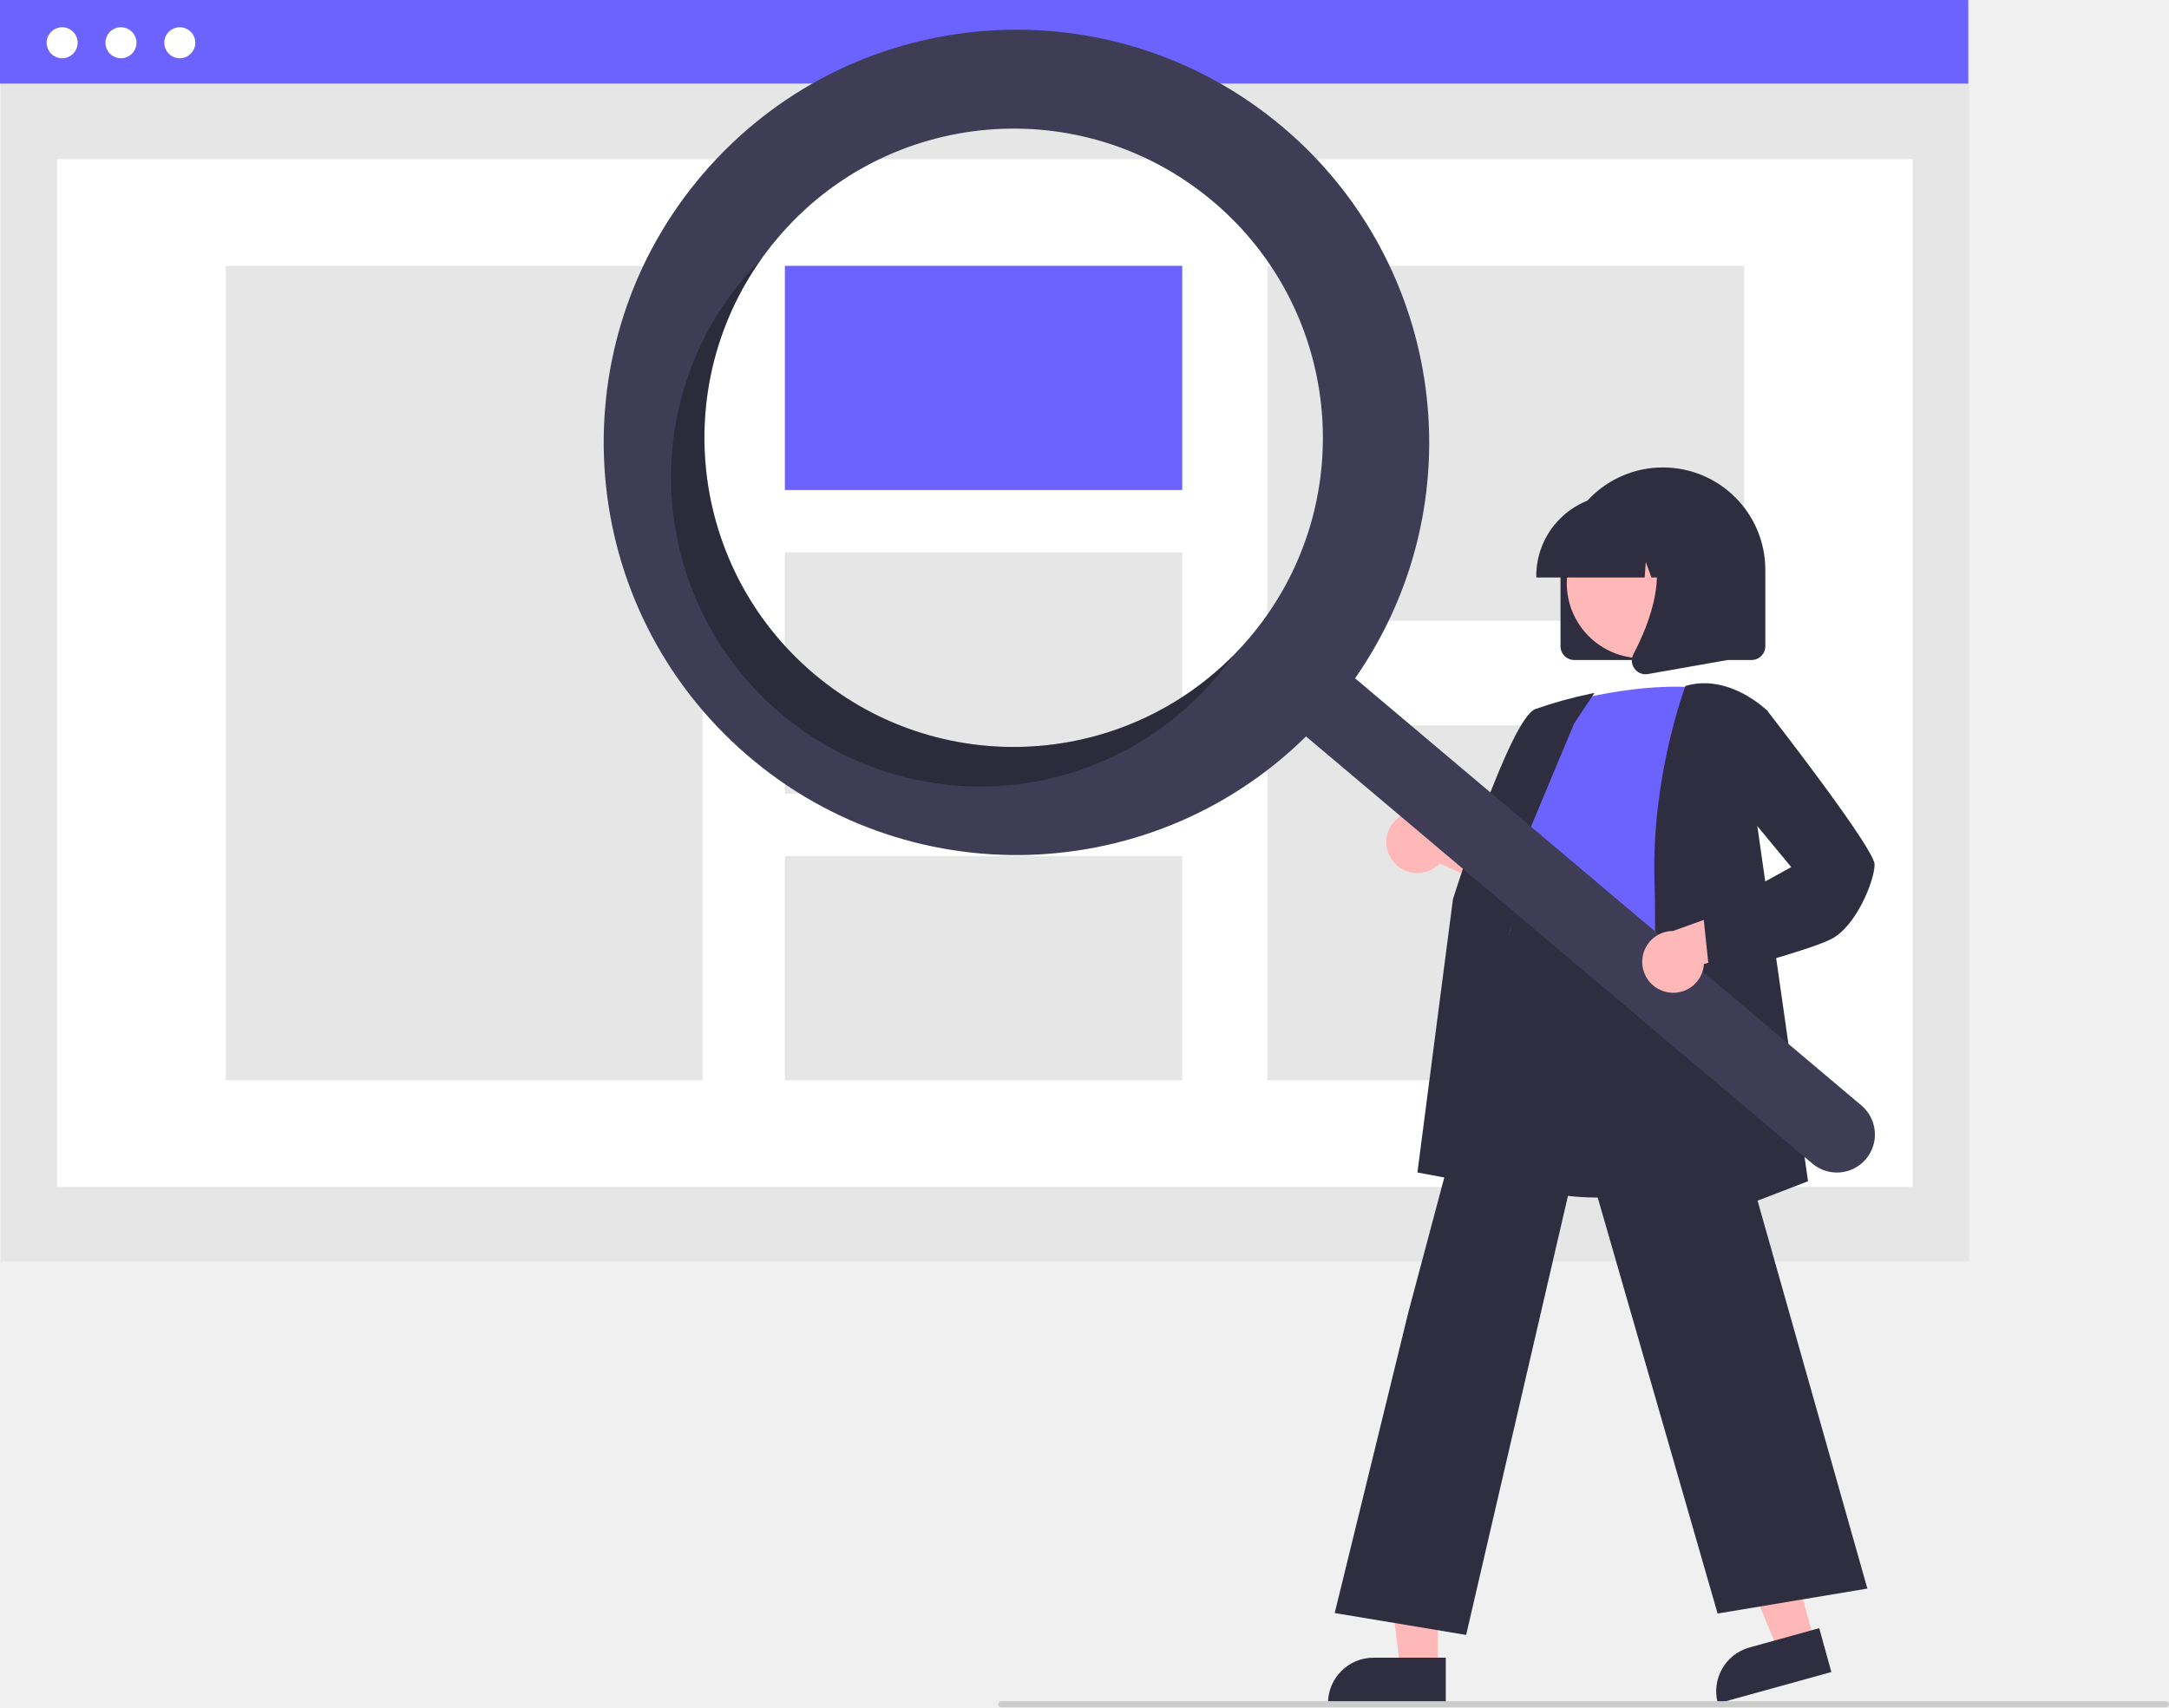
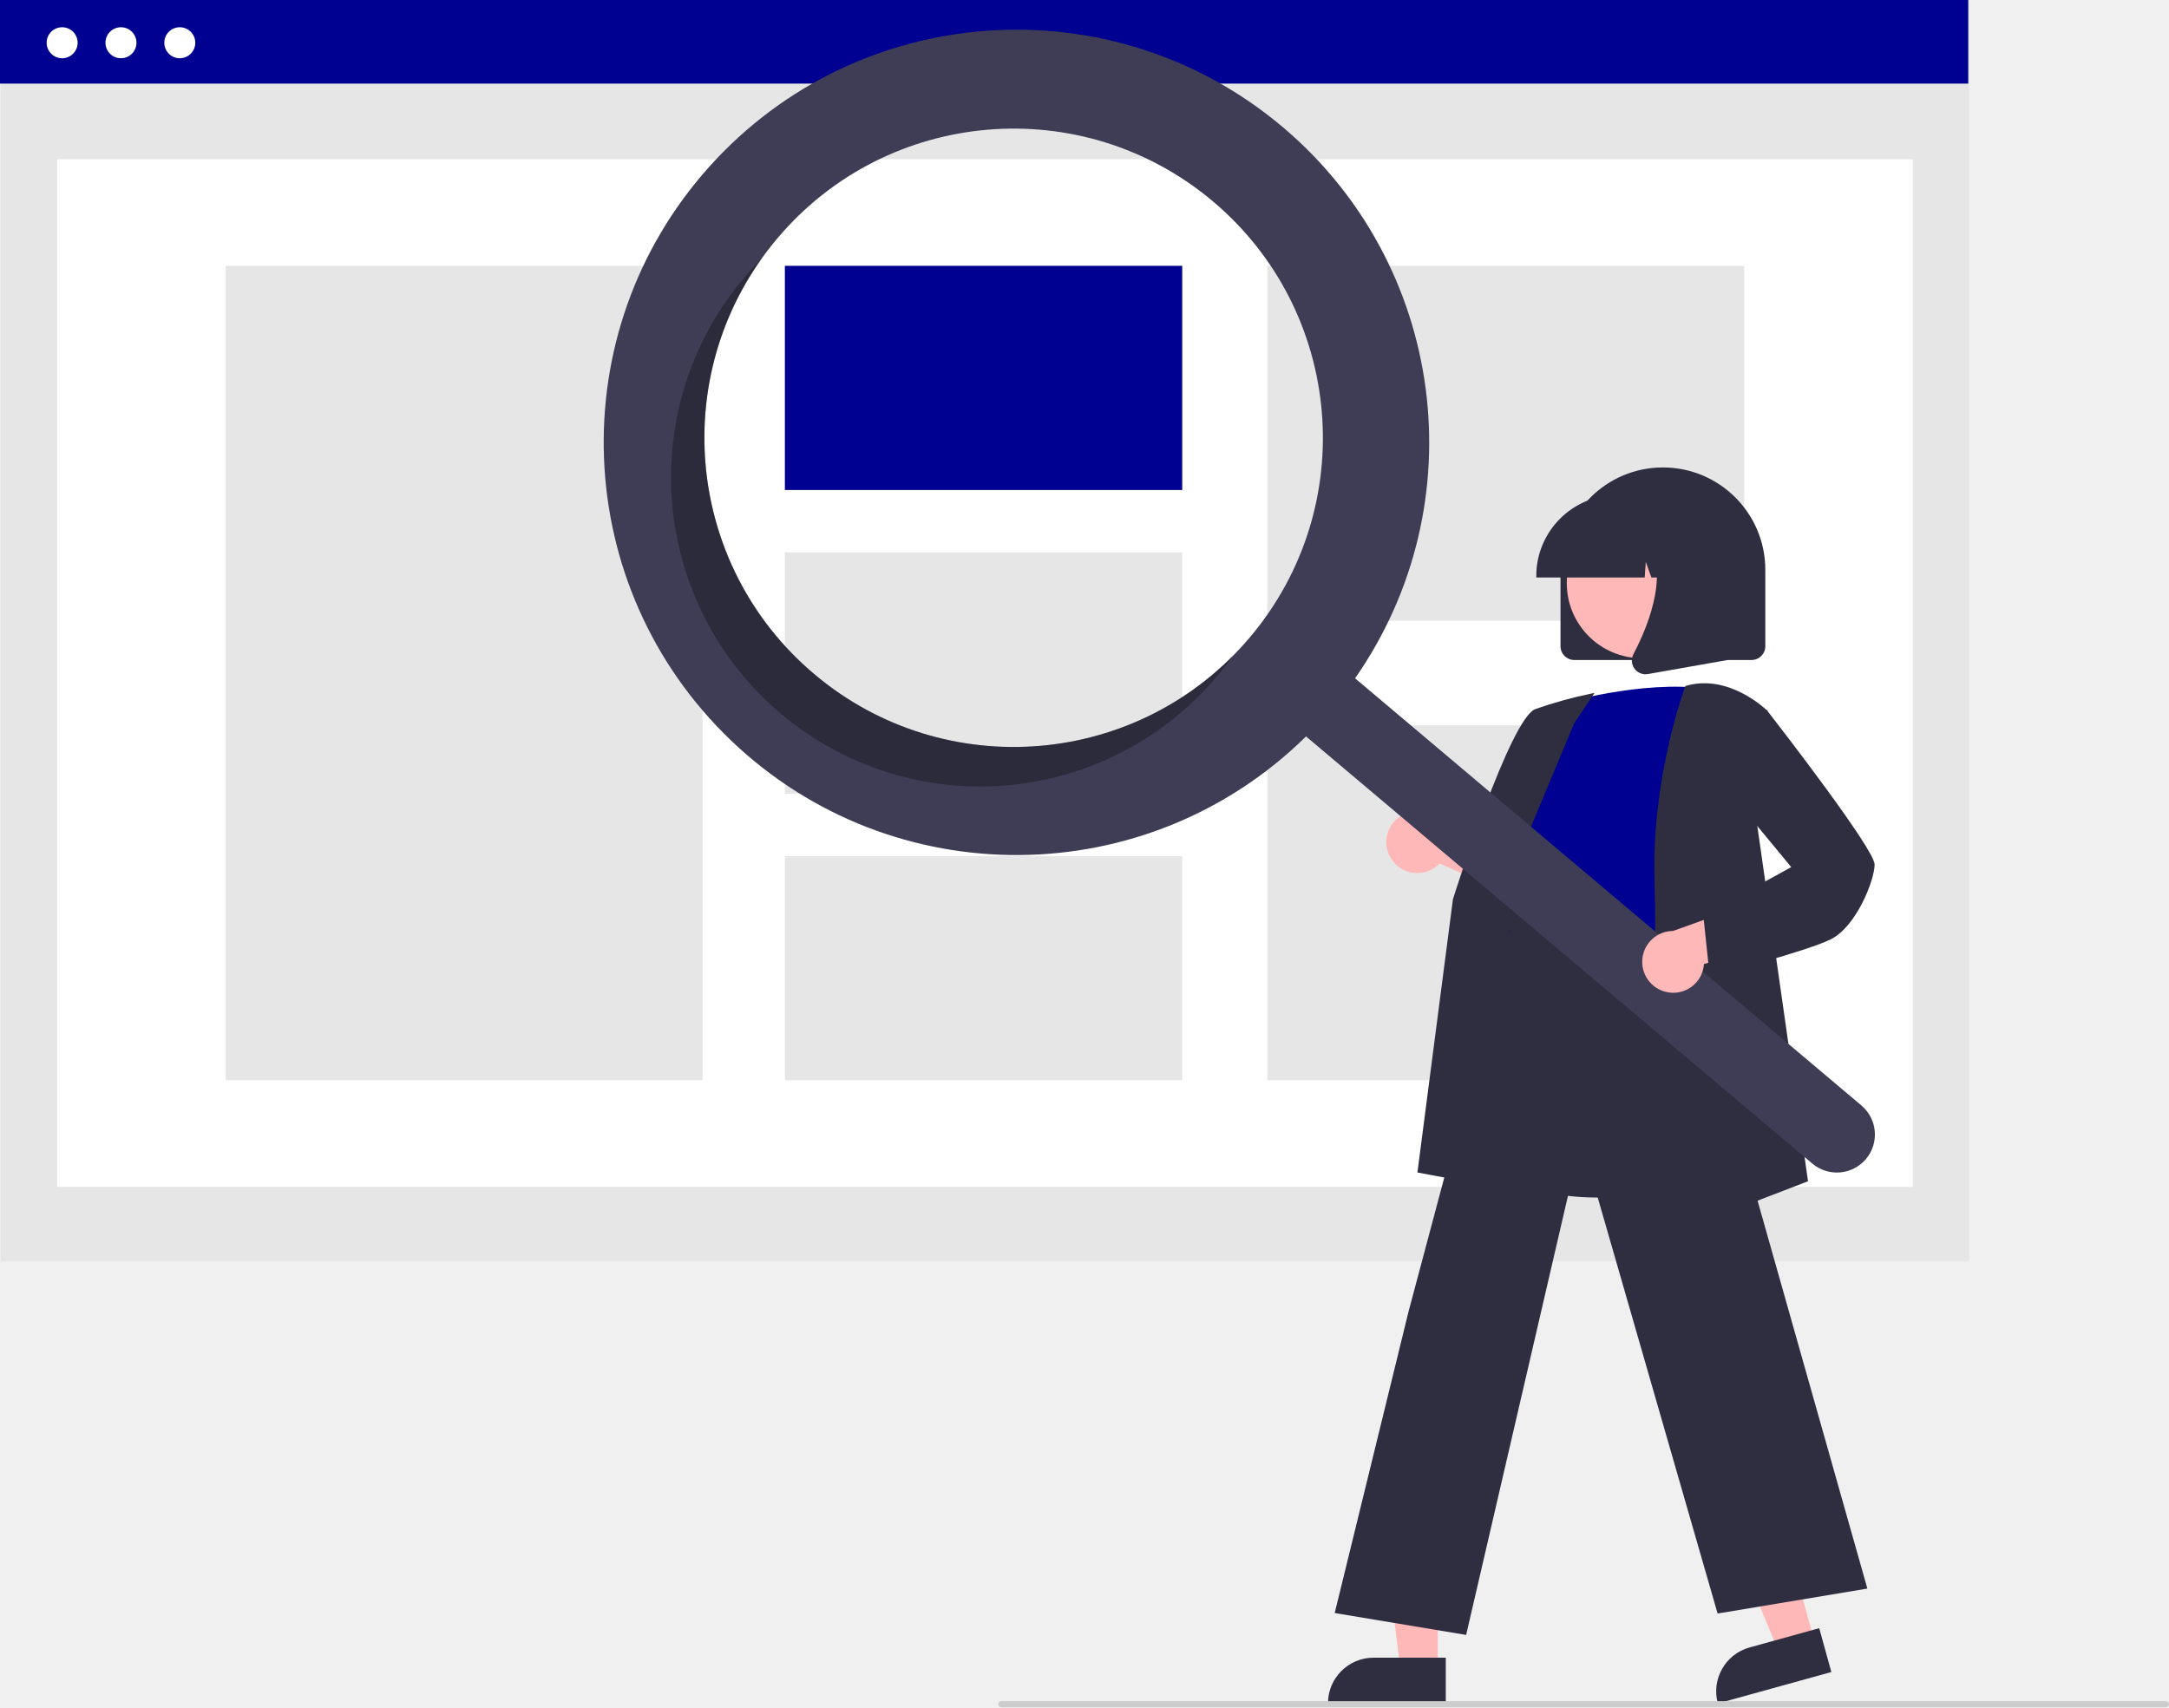
<svg xmlns="http://www.w3.org/2000/svg" width="709.533" height="558.594" viewBox="0 0 709.533 558.594" role="img" artist="Katerina Limpitsouni" source="https://undraw.co/">
  <rect x="0.275" y="0.365" width="643.862" height="412.358" fill="#e6e6e6" />
  <rect x="18.686" y="52.085" width="607.039" height="336.243" fill="#fff" />
-   <rect width="643.862" height="27.354" fill="#6c63ff" />
+   <rect width="643.862" height="27.354" fill="#000091" />
  <circle cx="20.327" cy="13.985" r="5.07" fill="#fff" />
  <circle cx="39.571" cy="13.985" r="5.07" fill="#fff" />
  <circle cx="58.814" cy="13.985" r="5.07" fill="#fff" />
  <rect x="73.844" y="86.973" width="155.981" height="266.467" fill="#e6e6e6" />
-   <rect x="256.75" y="86.973" width="129.984" height="73.348" fill="#6c63ff" />
+   <rect x="256.75" y="86.973" width="129.984" height="73.348" fill="#000091" />
  <rect x="256.75" y="180.747" width="129.984" height="78.919" fill="#e6e6e6" />
  <rect x="256.75" y="280.092" width="129.984" height="73.348" fill="#e6e6e6" />
  <rect x="414.587" y="86.973" width="155.981" height="116.125" fill="#e6e6e6" />
  <rect x="414.587" y="237.315" width="155.981" height="116.125" fill="#e6e6e6" />
  <path d="M755.712,382.143v-25a33.5,33.5,0,1,1,67,0v25a4.505,4.505,0,0,1-4.5,4.5h-58A4.505,4.505,0,0,1,755.712,382.143Z" transform="translate(-245.2337 -170.7031)" fill="#2f2e41" />
  <polygon points="593.514 536.786 581.698 540.056 563.462 496.038 580.901 491.212 593.514 536.786" fill="#ffb8b8" />
  <path d="M819.385,708.282h23.644a0,0,0,0,1,0,0v14.887a0,0,0,0,1,0,0H804.498a0,0,0,0,1,0,0v0A14.887,14.887,0,0,1,819.385,708.282Z" transform="translate(-406.293 74.94457) rotate(-15.46951)" fill="#2f2e41" />
  <polygon points="470.328 545.875 458.068 545.875 452.235 498.587 470.33 498.587 470.328 545.875" fill="#ffb8b8" />
  <path d="M449.311,542.372h23.644a0,0,0,0,1,0,0v14.887a0,0,0,0,1,0,0H434.424a0,0,0,0,1,0,0v0A14.887,14.887,0,0,1,449.311,542.372Z" fill="#2f2e41" />
  <path d="M700.778,452.301a10.056,10.056,0,0,0,15.392.917l32.59,14.658L745.796,449.545l-30.494-11.109a10.11,10.11,0,0,0-14.524,13.865Z" transform="translate(-245.2337 -170.7031)" fill="#ffb8b8" />
  <path d="M768.492,562.539c-10.239,0-20.839-1.525-29.749-6.062a38.416,38.416,0,0,1-19.709-23.565c-4.642-14.699,1.211-29.14,6.871-43.105,3.508-8.654,6.821-16.827,7.68-24.884l.3-2.86c1.339-12.848,2.495-23.943,8.897-28.105,3.318-2.157,7.78-2.28,13.641-.377l55.045,17.881-2.024,104.49-.334.112C808.823,556.161,789.418,562.539,768.492,562.539Z" transform="translate(-245.2337 -170.7031)" fill="#2f2e41" />
-   <path d="M755.462,401.051s27-8,48-5c0,0-12,66-8,88s-69.5,8.5-54.5-12.5l5-25s-10-10-1-22Z" transform="translate(-245.2337 -170.7031)" fill="#6c63ff" />
+   <path d="M755.462,401.051s27-8,48-5c0,0-12,66-8,88s-69.5,8.5-54.5-12.5l5-25s-10-10-1-22Z" transform="translate(-245.2337 -170.7031)" fill="#000091" />
  <path d="M742.182,560.558l-33.276-6.239,11.618-89.407c.781-2.496,18.778-59.143,26.952-62.208a139.517,139.517,0,0,1,18.166-5.047l1.184-.237-6.672,10.009-26.564,63.654Z" transform="translate(-245.2337 -170.7031)" fill="#2f2e41" />
  <path d="M724.843,705.622l-42.995-7.166,24.128-98.524,35.903-134.737.354,2.393c.028.178,3.382,17.78,53.151,9.97l.438-.068.121.426,60.152,212.538-48.99,8.165L762.422,543.551Z" transform="translate(-245.2337 -170.7031)" fill="#2f2e41" />
  <path d="M784.436,577.29l.027-.756c.03-.84,2.988-84.373,2-117.967-.991-33.709,9.922-62.901,10.032-63.192l.089-.234.241-.069c14.12-4.034,26.369,8.005,26.491,8.127l.172.172-4.021,33.176,17.216,120.642Z" transform="translate(-245.2337 -170.7031)" fill="#2f2e41" />
  <circle cx="537.095" cy="190.797" r="24.561" fill="#ffb8b8" />
  <path d="M747.787,359.143a26.53,26.53,0,0,1,26.5-26.5h5a26.53,26.53,0,0,1,26.5,26.5v.5H795.22l-3.604-10.092-.721,10.092h-5.461l-1.818-5.092-.364,5.092H747.787Z" transform="translate(-245.2337 -170.7031)" fill="#2f2e41" />
  <path d="M779.911,389.454a4.433,4.433,0,0,1-.352-4.707c5.299-10.078,12.717-28.7,2.87-40.185l-.708-.825h28.587V386.658l-25.969,4.582a4.596,4.596,0,0,1-.796.07A4.482,4.482,0,0,1,779.911,389.454Z" transform="translate(-245.2337 -170.7031)" fill="#2f2e41" />
  <path d="M664.814,212.249a135.02,135.02,0,1,0,7.655,199.403L838.087,551.4a12.442,12.442,0,0,0,16.066-19.003l-.018-.015L688.516,392.634A135.027,135.027,0,0,0,664.814,212.249ZM654.137,379.177a101.158,101.158,0,1,1-12.077-142.548l0,0A101.158,101.158,0,0,1,654.137,379.177Z" transform="translate(-245.2337 -170.7031)" fill="#3f3d56" />
  <path d="M511.589,391.254a101.163,101.163,0,0,1-17.166-135.989q-2.901,2.922-5.609,6.12A101.158,101.158,0,1,0,643.438,391.856q2.702-3.202,5.089-6.559A101.163,101.163,0,0,1,511.589,391.254Z" transform="translate(-245.2337 -170.7031)" opacity="0.3" style="isolation:isolate" />
  <path d="M790.214,495.239a10.056,10.056,0,0,0,12.424-9.133l34.433-9.557L823.074,464.346l-30.552,10.947A10.11,10.11,0,0,0,790.214,495.239Z" transform="translate(-245.2337 -170.7031)" fill="#ffb8b8" />
  <path d="M804.526,490.18,802.43,470.274l28.762-15.869-18.752-22.7L815.5,406.205l7.62-3.266.237.305c3.593,4.62,35.105,45.281,35.105,50.307,0,5.163-6.029,20.323-14.276,24.447-7.956,3.978-37.831,11.709-39.099,12.037Z" transform="translate(-245.2337 -170.7031)" fill="#2f2e41" />
  <path d="M953.766,729.297h-381a1,1,0,1,1,0-2h381a1,1,0,0,1,0,2Z" transform="translate(-245.2337 -170.7031)" fill="#ccc" />
</svg>
